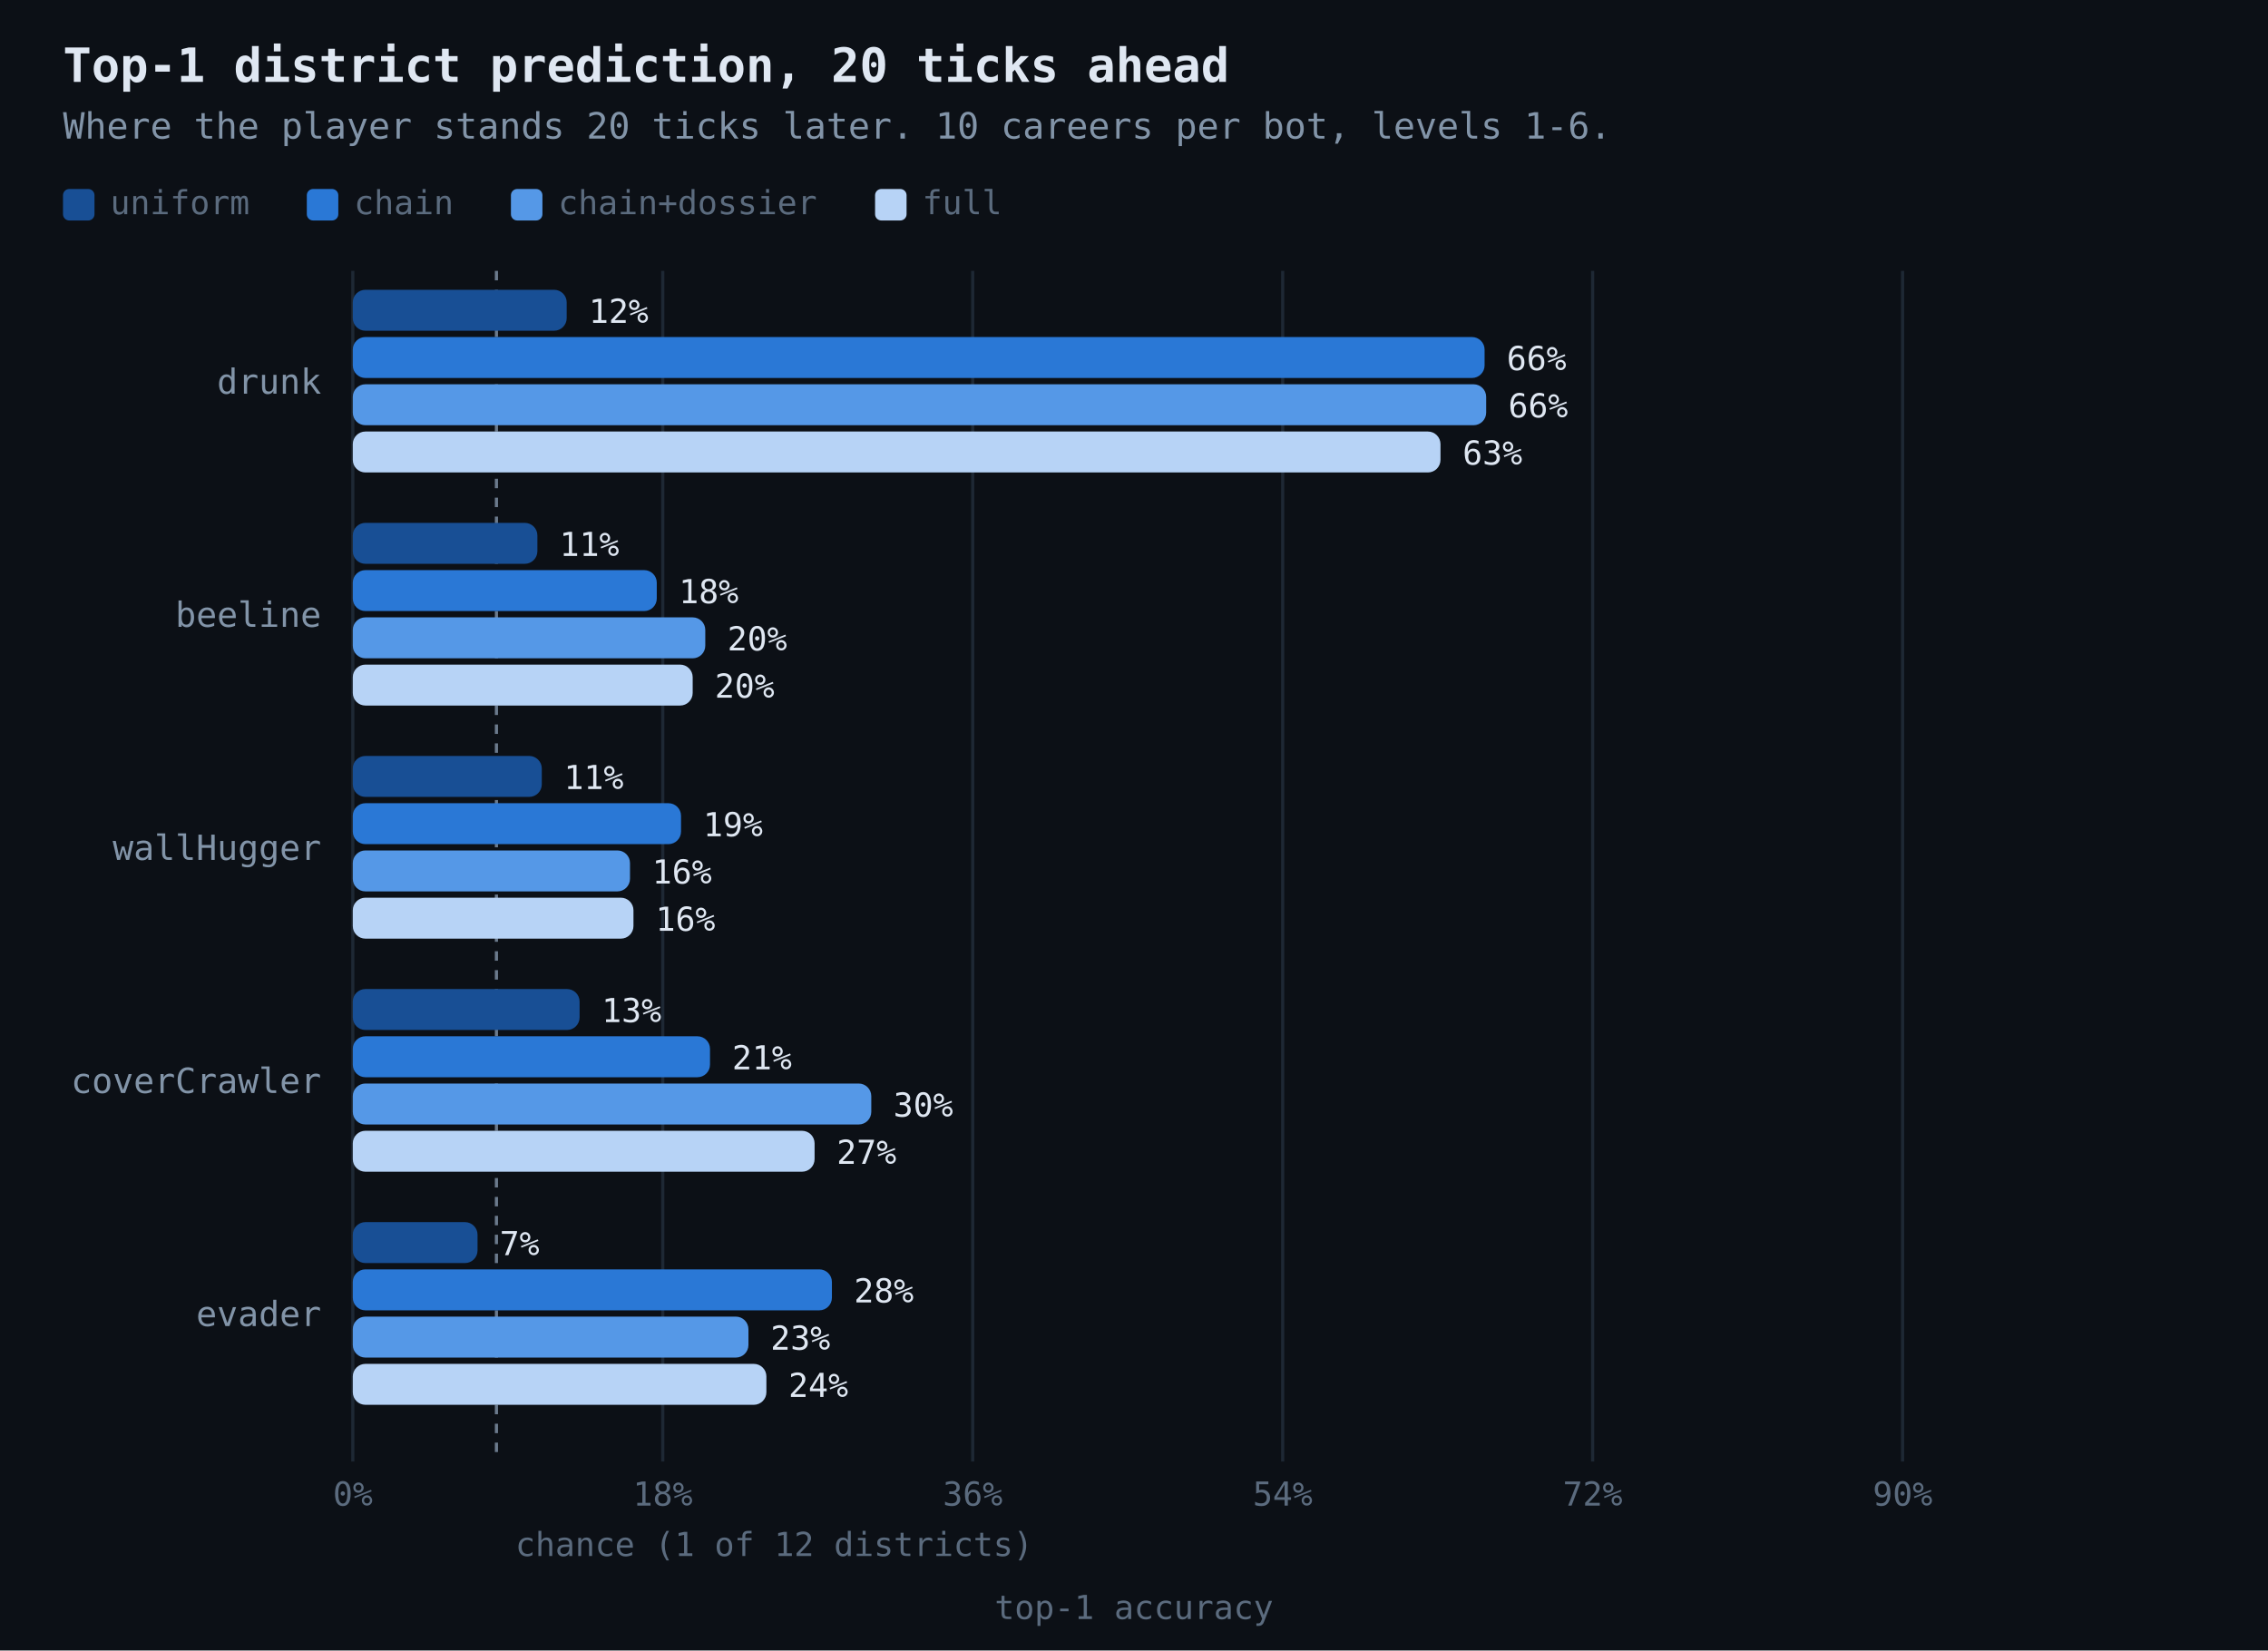
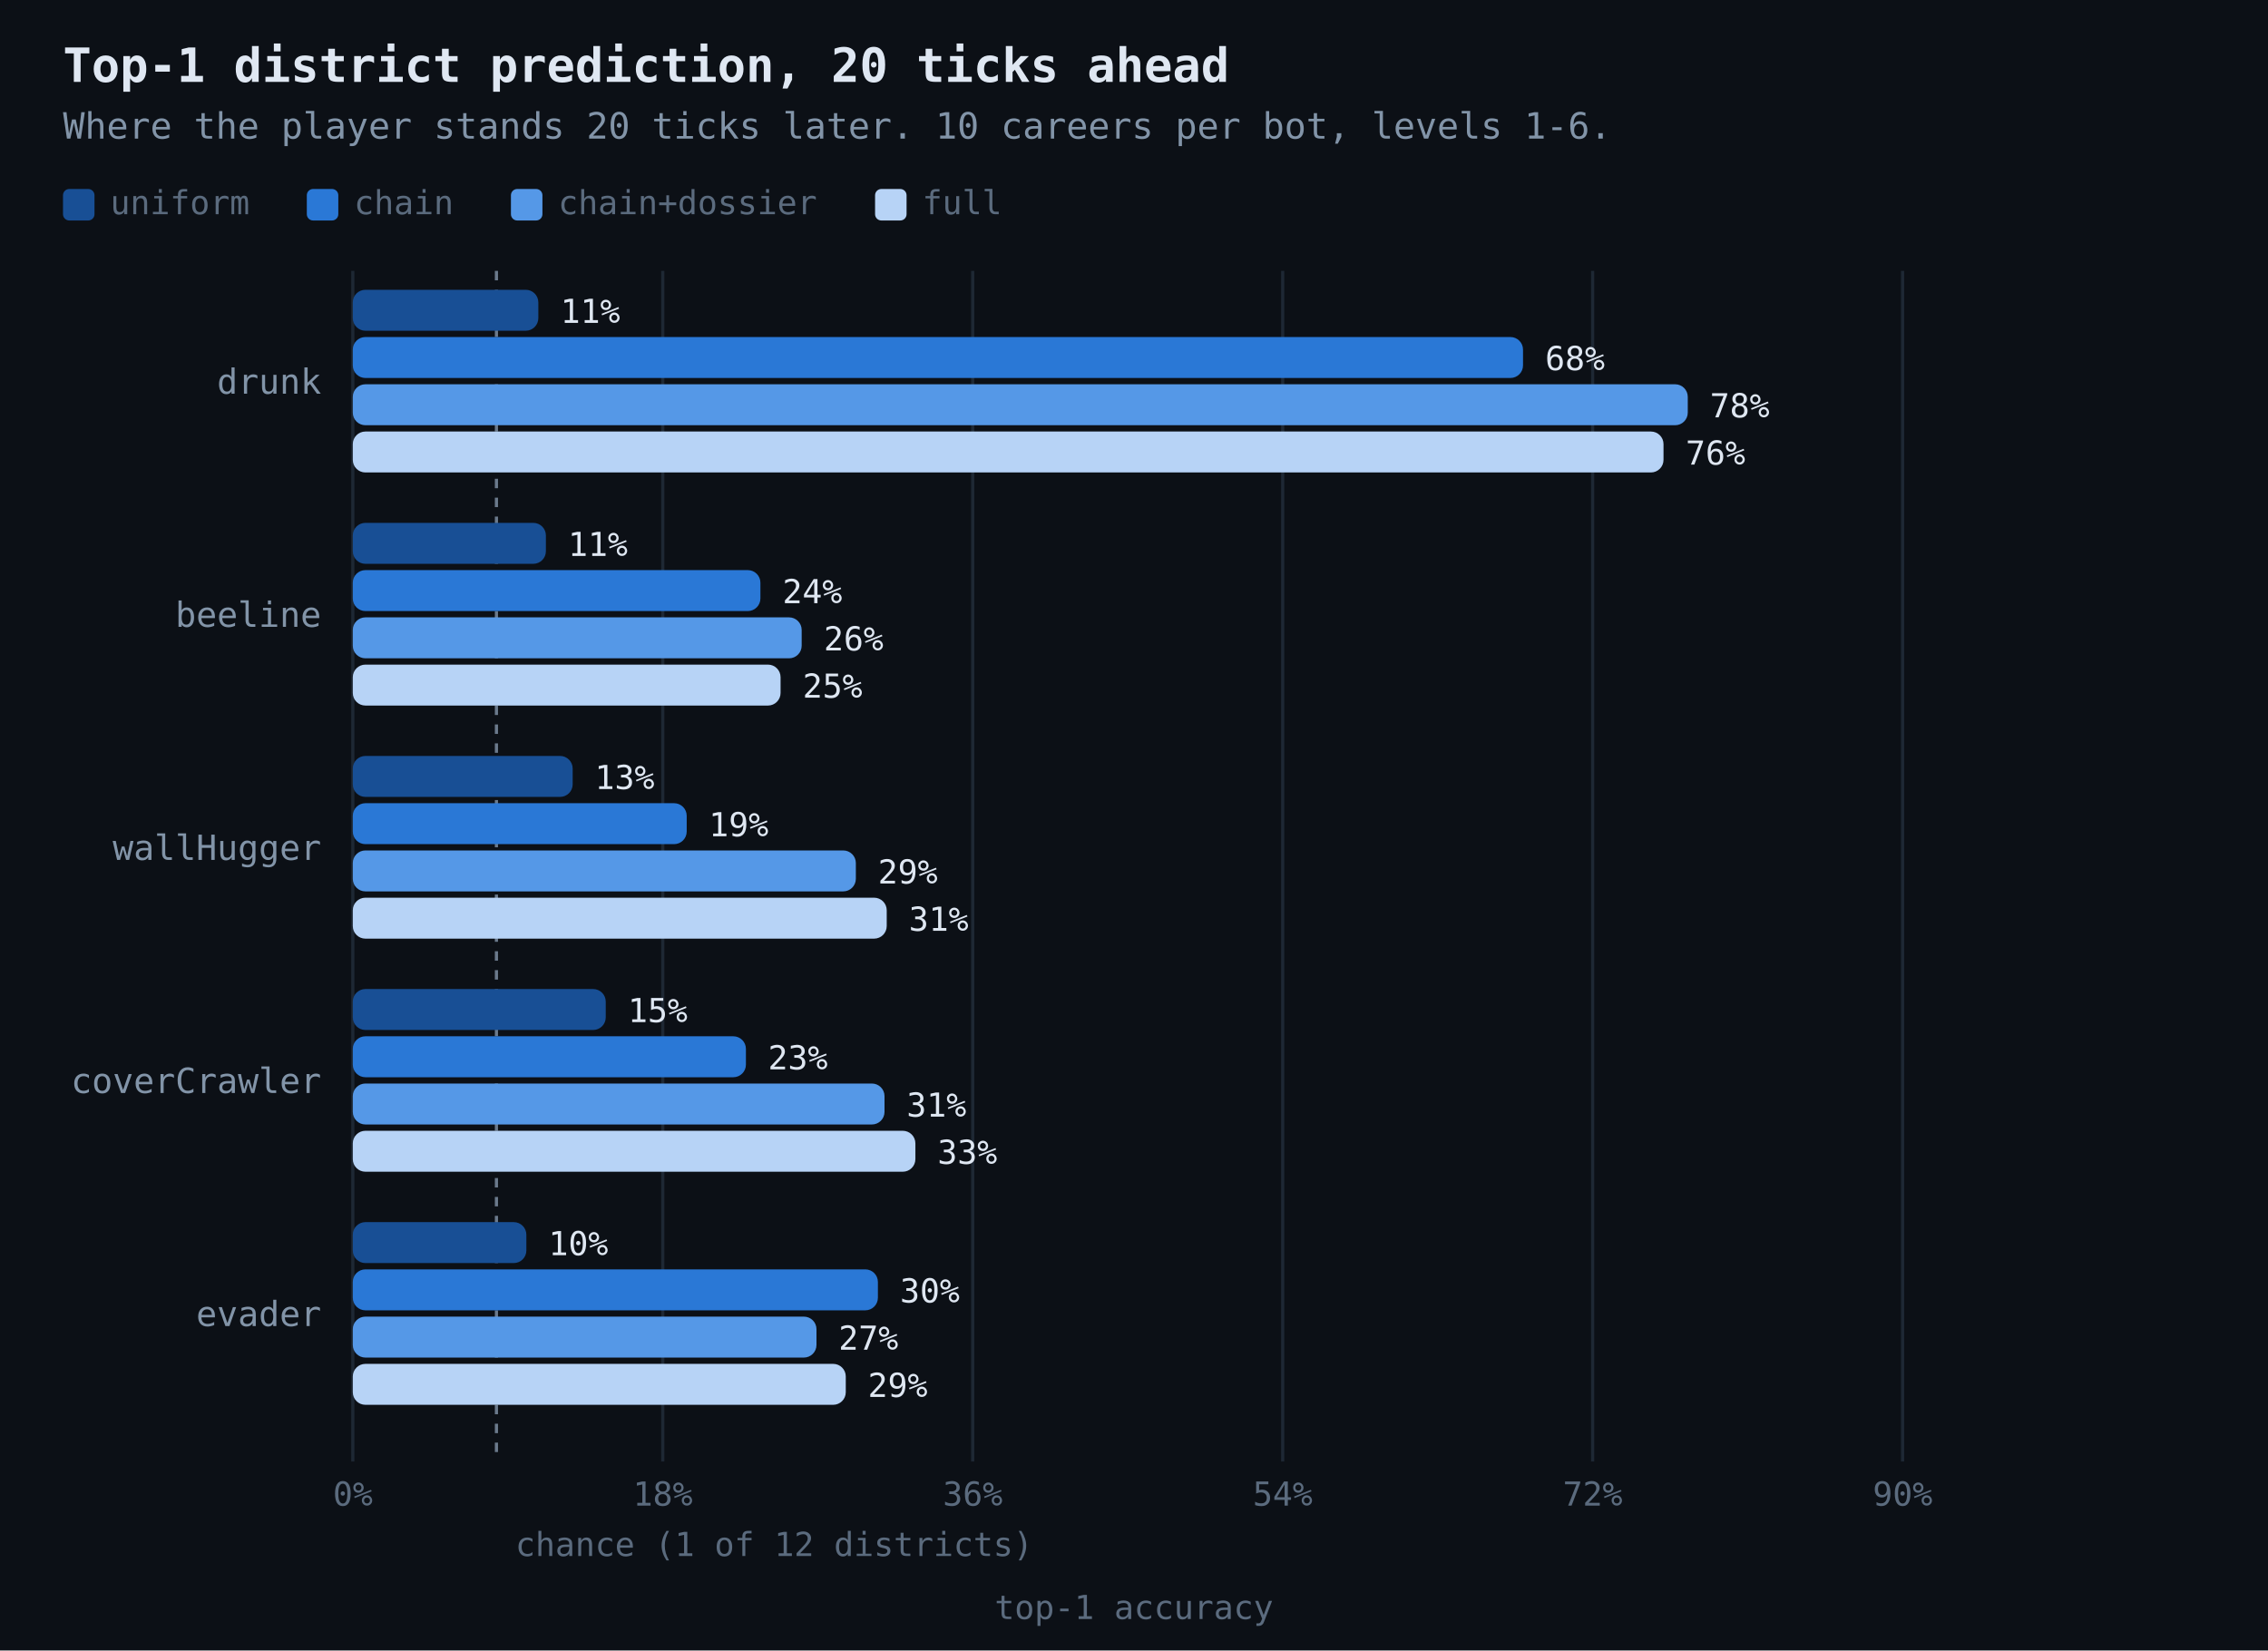
<svg xmlns="http://www.w3.org/2000/svg" viewBox="0 0 720 524" width="720" height="524" role="img" aria-label="Top-1 district prediction, 20 ticks ahead">
  <style>
      text { font-family: ui-monospace, SFMono-Regular, Menlo, Consolas, monospace; }
      .t  { fill: #dfe7f2; font-size: 15px; font-weight: 600; }
      .st { fill: #8294a8; font-size: 11.5px; }
      .ax { fill: #8294a8; font-size: 11px; }
      .mu { fill: #5b6b7e; font-size: 10.5px; }
      .vl { fill: #dfe7f2; font-size: 10.5px; }
      .gl { stroke: #1e2834; stroke-width: 1; }
      .rf { stroke: #6b7a8c; stroke-width: 1; stroke-dasharray: 3 3; }
    </style>
  <rect width="720" height="524" fill="#0c1016" />
  <text class="t" x="20" y="26">Top-1 district prediction, 20 ticks ahead</text>
  <text class="st" x="20" y="44">Where the player stands 20 ticks later. 10 careers per bot, levels 1-6.</text>
  <rect x="20.0" y="60" width="10" height="10" rx="2" fill="#184f95" />
  <text class="mu" x="35.0" y="68">uniform</text>
  <rect x="97.4" y="60" width="10" height="10" rx="2" fill="#2a78d6" />
  <text class="mu" x="112.4" y="68">chain</text>
  <rect x="162.2" y="60" width="10" height="10" rx="2" fill="#5598e7" />
  <text class="mu" x="177.2" y="68">chain+dossier</text>
  <rect x="277.8" y="60" width="10" height="10" rx="2" fill="#b7d3f6" />
  <text class="mu" x="292.8" y="68">full</text>
  <line class="gl" x1="112.0" y1="86" x2="112.0" y2="464" />
  <text class="mu" x="112.0" y="478" text-anchor="middle">0%</text>
  <line class="gl" x1="210.4" y1="86" x2="210.4" y2="464" />
  <text class="mu" x="210.4" y="478" text-anchor="middle">18%</text>
  <line class="gl" x1="308.8" y1="86" x2="308.8" y2="464" />
  <text class="mu" x="308.8" y="478" text-anchor="middle">36%</text>
  <line class="gl" x1="407.2" y1="86" x2="407.2" y2="464" />
  <text class="mu" x="407.2" y="478" text-anchor="middle">54%</text>
  <line class="gl" x1="505.6" y1="86" x2="505.6" y2="464" />
  <text class="mu" x="505.6" y="478" text-anchor="middle">72%</text>
  <line class="gl" x1="604.0" y1="86" x2="604.0" y2="464" />
  <text class="mu" x="604.0" y="478" text-anchor="middle">90%</text>
  <line class="rf" x1="157.6" y1="86" x2="157.6" y2="464" />
  <text class="mu" x="163.6" y="494">chance (1 of 12 districts)</text>
  <text class="ax" x="102" y="125.0" text-anchor="end">drunk</text>
-   <rect x="112" y="92.0" width="67.9" height="13" rx="4" fill="#184f95" />
-   <text class="vl" x="186.9" y="102.5">12%</text>
-   <rect x="112" y="107.0" width="359.3" height="13" rx="4" fill="#2a78d6" />
-   <text class="vl" x="478.3" y="117.5">66%</text>
-   <rect x="112" y="122.0" width="359.8" height="13" rx="4" fill="#5598e7" />
-   <text class="vl" x="478.8" y="132.5">66%</text>
-   <rect x="112" y="137.0" width="345.3" height="13" rx="4" fill="#b7d3f6" />
-   <text class="vl" x="464.3" y="147.5">63%</text>
+   <rect x="112" y="92.0" width="58.9" height="13" rx="4" fill="#184f95" />
+   <text class="vl" x="177.9" y="102.5">11%</text>
+   <rect x="112" y="107.0" width="371.5" height="13" rx="4" fill="#2a78d6" />
+   <text class="vl" x="490.5" y="117.5">68%</text>
+   <rect x="112" y="122.0" width="423.8" height="13" rx="4" fill="#5598e7" />
+   <text class="vl" x="542.8" y="132.5">78%</text>
+   <rect x="112" y="137.0" width="416.1" height="13" rx="4" fill="#b7d3f6" />
+   <text class="vl" x="535.1" y="147.5">76%</text>
  <text class="ax" x="102" y="199.0" text-anchor="end">beeline</text>
-   <rect x="112" y="166.0" width="58.6" height="13" rx="4" fill="#184f95" />
-   <text class="vl" x="177.6" y="176.5">11%</text>
-   <rect x="112" y="181.0" width="96.5" height="13" rx="4" fill="#2a78d6" />
-   <text class="vl" x="215.5" y="191.5">18%</text>
-   <rect x="112" y="196.0" width="111.9" height="13" rx="4" fill="#5598e7" />
-   <text class="vl" x="230.9" y="206.5">20%</text>
-   <rect x="112" y="211.0" width="107.9" height="13" rx="4" fill="#b7d3f6" />
-   <text class="vl" x="226.9" y="221.5">20%</text>
+   <rect x="112" y="166.0" width="61.3" height="13" rx="4" fill="#184f95" />
+   <text class="vl" x="180.3" y="176.5">11%</text>
+   <rect x="112" y="181.0" width="129.4" height="13" rx="4" fill="#2a78d6" />
+   <text class="vl" x="248.4" y="191.5">24%</text>
+   <rect x="112" y="196.0" width="142.5" height="13" rx="4" fill="#5598e7" />
+   <text class="vl" x="261.5" y="206.5">26%</text>
+   <rect x="112" y="211.0" width="135.8" height="13" rx="4" fill="#b7d3f6" />
+   <text class="vl" x="254.8" y="221.5">25%</text>
  <text class="ax" x="102" y="273.0" text-anchor="end">wallHugger</text>
-   <rect x="112" y="240.0" width="60.0" height="13" rx="4" fill="#184f95" />
-   <text class="vl" x="179.0" y="250.5">11%</text>
-   <rect x="112" y="255.0" width="104.2" height="13" rx="4" fill="#2a78d6" />
-   <text class="vl" x="223.2" y="265.5">19%</text>
-   <rect x="112" y="270.0" width="88.0" height="13" rx="4" fill="#5598e7" />
-   <text class="vl" x="207.0" y="280.5">16%</text>
-   <rect x="112" y="285.0" width="89.1" height="13" rx="4" fill="#b7d3f6" />
-   <text class="vl" x="208.1" y="295.5">16%</text>
+   <rect x="112" y="240.0" width="69.8" height="13" rx="4" fill="#184f95" />
+   <text class="vl" x="188.8" y="250.5">13%</text>
+   <rect x="112" y="255.0" width="106.0" height="13" rx="4" fill="#2a78d6" />
+   <text class="vl" x="225.0" y="265.5">19%</text>
+   <rect x="112" y="270.0" width="159.7" height="13" rx="4" fill="#5598e7" />
+   <text class="vl" x="278.7" y="280.5">29%</text>
+   <rect x="112" y="285.0" width="169.5" height="13" rx="4" fill="#b7d3f6" />
+   <text class="vl" x="288.5" y="295.5">31%</text>
  <text class="ax" x="102" y="347.0" text-anchor="end">coverCrawler</text>
-   <rect x="112" y="314.0" width="72.0" height="13" rx="4" fill="#184f95" />
-   <text class="vl" x="191.0" y="324.5">13%</text>
-   <rect x="112" y="329.0" width="113.4" height="13" rx="4" fill="#2a78d6" />
-   <text class="vl" x="232.4" y="339.5">21%</text>
-   <rect x="112" y="344.0" width="164.6" height="13" rx="4" fill="#5598e7" />
-   <text class="vl" x="283.6" y="354.5">30%</text>
-   <rect x="112" y="359.0" width="146.6" height="13" rx="4" fill="#b7d3f6" />
-   <text class="vl" x="265.6" y="369.5">27%</text>
+   <rect x="112" y="314.0" width="80.3" height="13" rx="4" fill="#184f95" />
+   <text class="vl" x="199.3" y="324.5">15%</text>
+   <rect x="112" y="329.0" width="124.8" height="13" rx="4" fill="#2a78d6" />
+   <text class="vl" x="243.8" y="339.5">23%</text>
+   <rect x="112" y="344.0" width="168.8" height="13" rx="4" fill="#5598e7" />
+   <text class="vl" x="287.8" y="354.5">31%</text>
+   <rect x="112" y="359.0" width="178.6" height="13" rx="4" fill="#b7d3f6" />
+   <text class="vl" x="297.6" y="369.5">33%</text>
  <text class="ax" x="102" y="421.0" text-anchor="end">evader</text>
-   <rect x="112" y="388.0" width="39.6" height="13" rx="4" fill="#184f95" />
-   <text class="vl" x="158.6" y="398.5">7%</text>
-   <rect x="112" y="403.0" width="152.1" height="13" rx="4" fill="#2a78d6" />
-   <text class="vl" x="271.1" y="413.5">28%</text>
-   <rect x="112" y="418.0" width="125.6" height="13" rx="4" fill="#5598e7" />
-   <text class="vl" x="244.6" y="428.5">23%</text>
-   <rect x="112" y="433.0" width="131.3" height="13" rx="4" fill="#b7d3f6" />
-   <text class="vl" x="250.3" y="443.5">24%</text>
+   <rect x="112" y="388.0" width="55.1" height="13" rx="4" fill="#184f95" />
+   <text class="vl" x="174.1" y="398.5">10%</text>
+   <rect x="112" y="403.0" width="166.7" height="13" rx="4" fill="#2a78d6" />
+   <text class="vl" x="285.7" y="413.5">30%</text>
+   <rect x="112" y="418.0" width="147.2" height="13" rx="4" fill="#5598e7" />
+   <text class="vl" x="266.2" y="428.5">27%</text>
+   <rect x="112" y="433.0" width="156.5" height="13" rx="4" fill="#b7d3f6" />
+   <text class="vl" x="275.5" y="443.5">29%</text>
  <text class="mu" x="360" y="514" text-anchor="middle">top-1 accuracy</text>
</svg>
